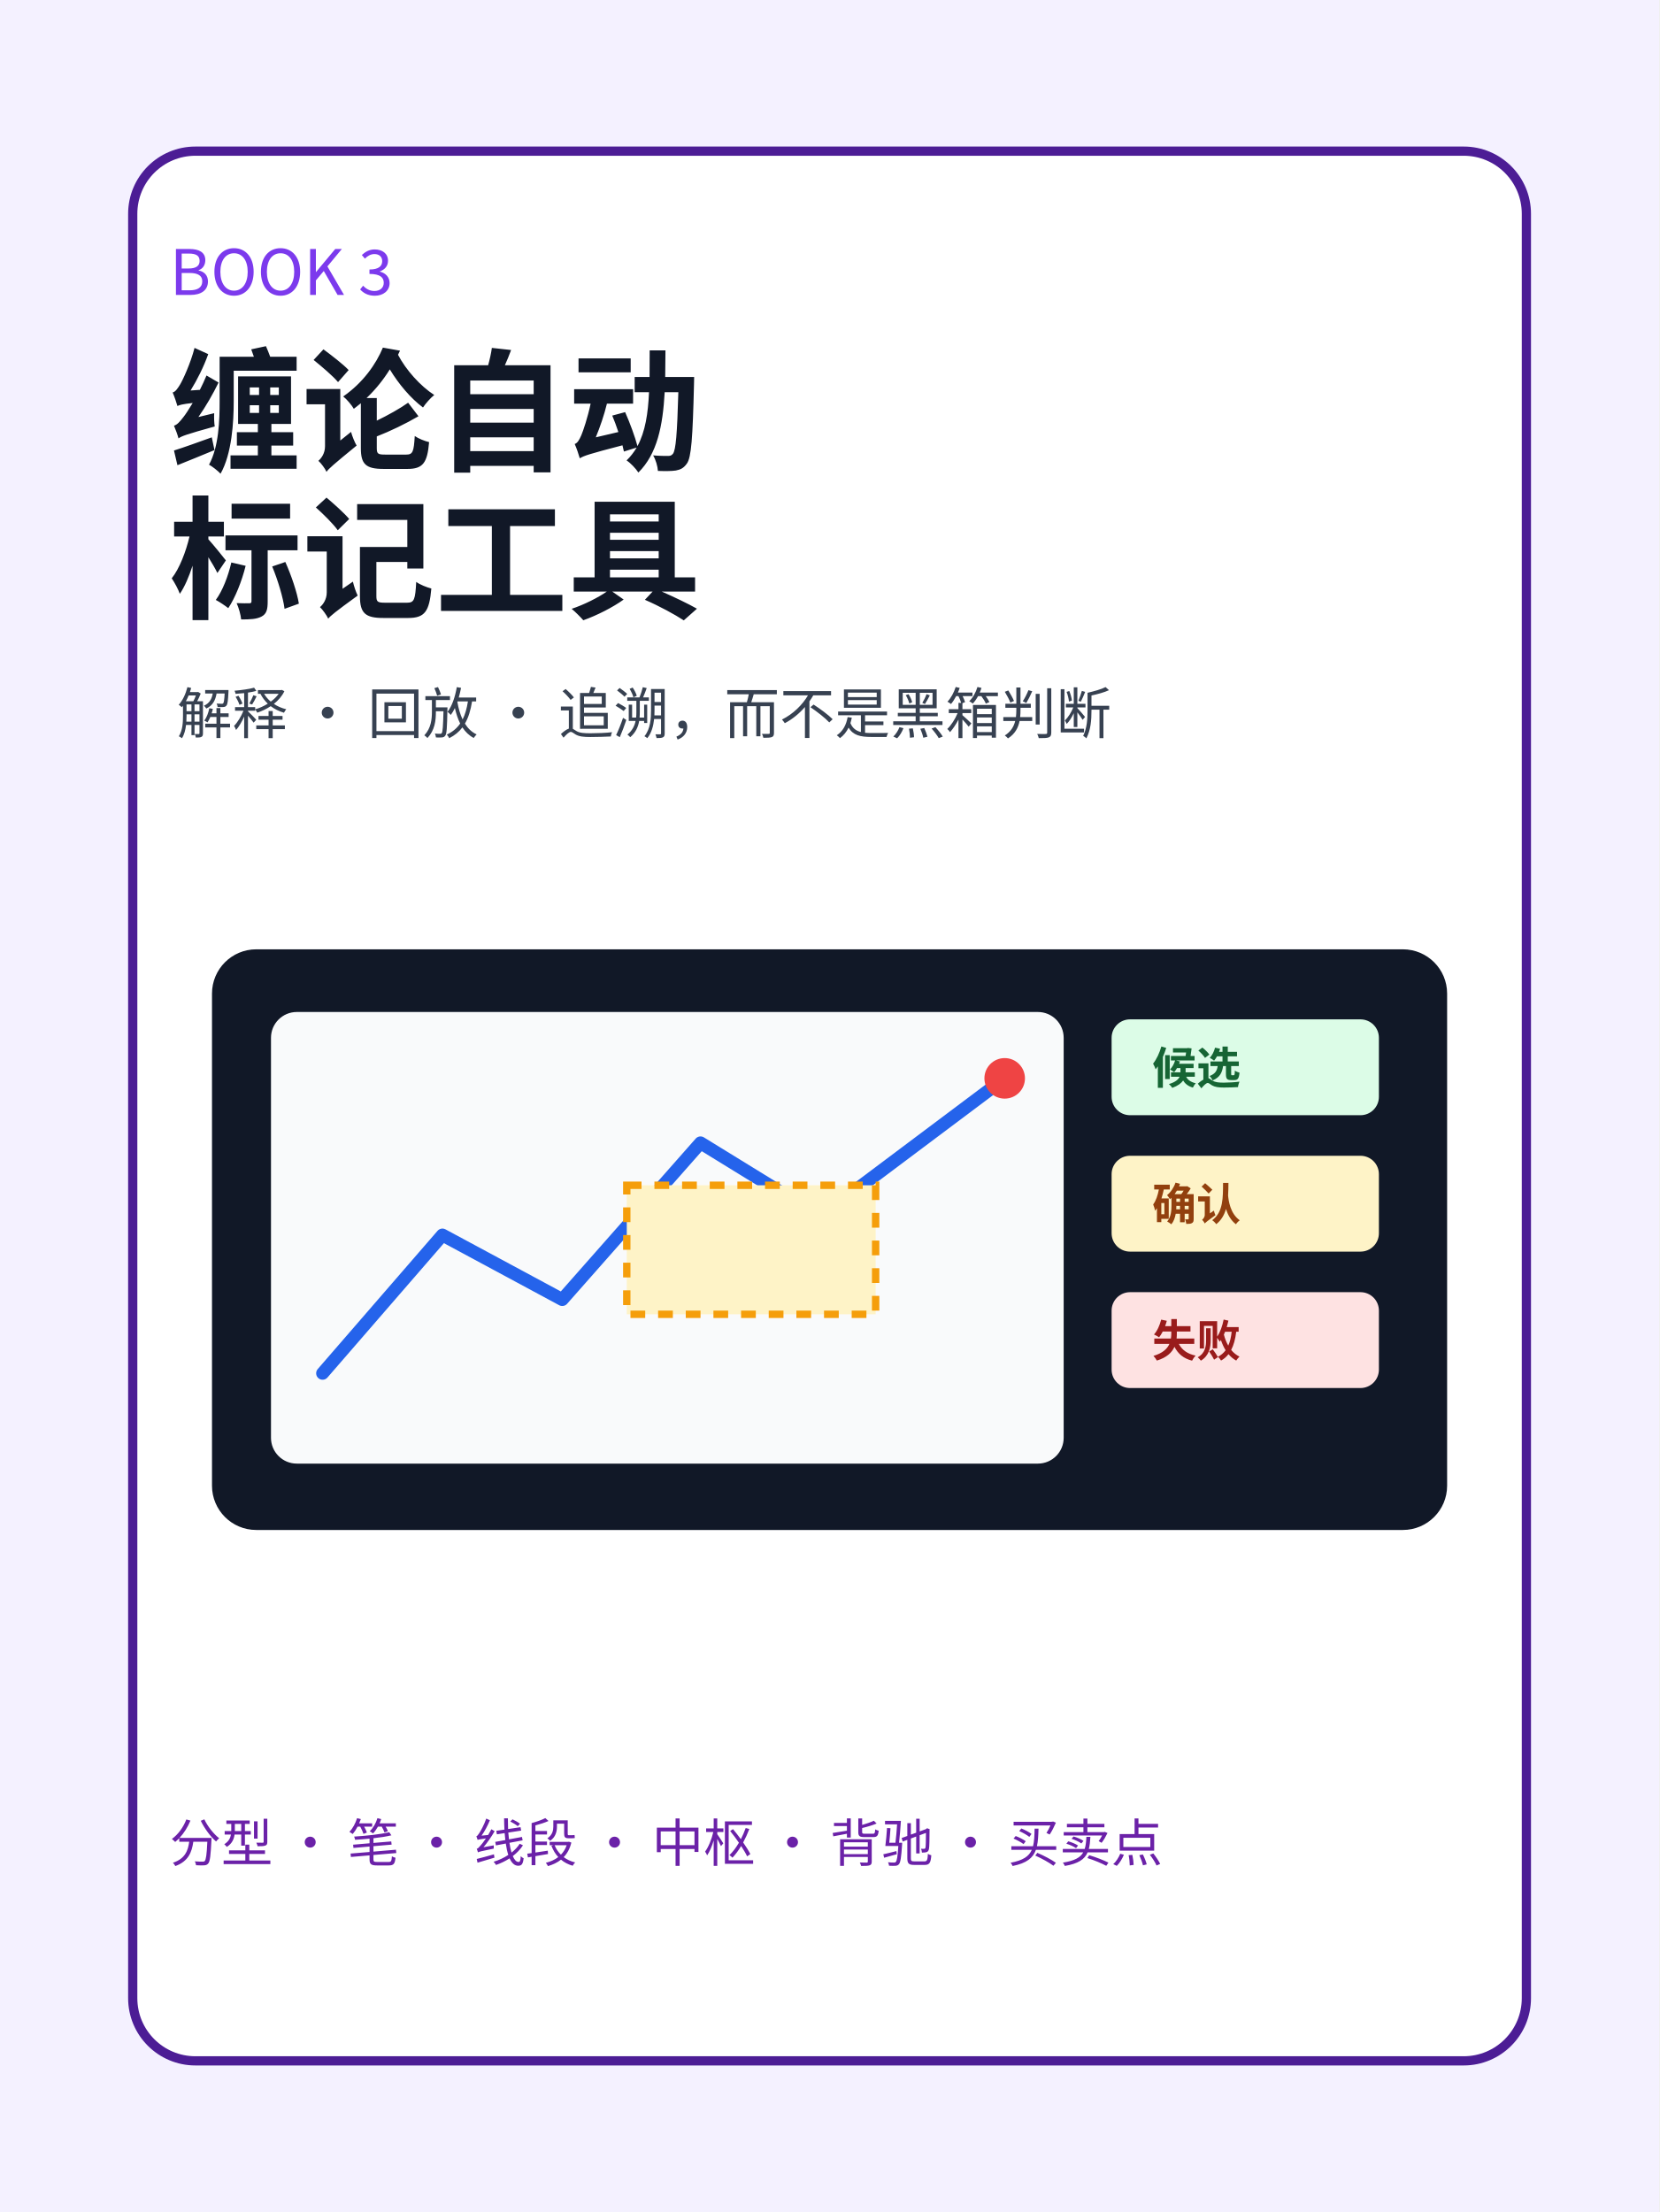
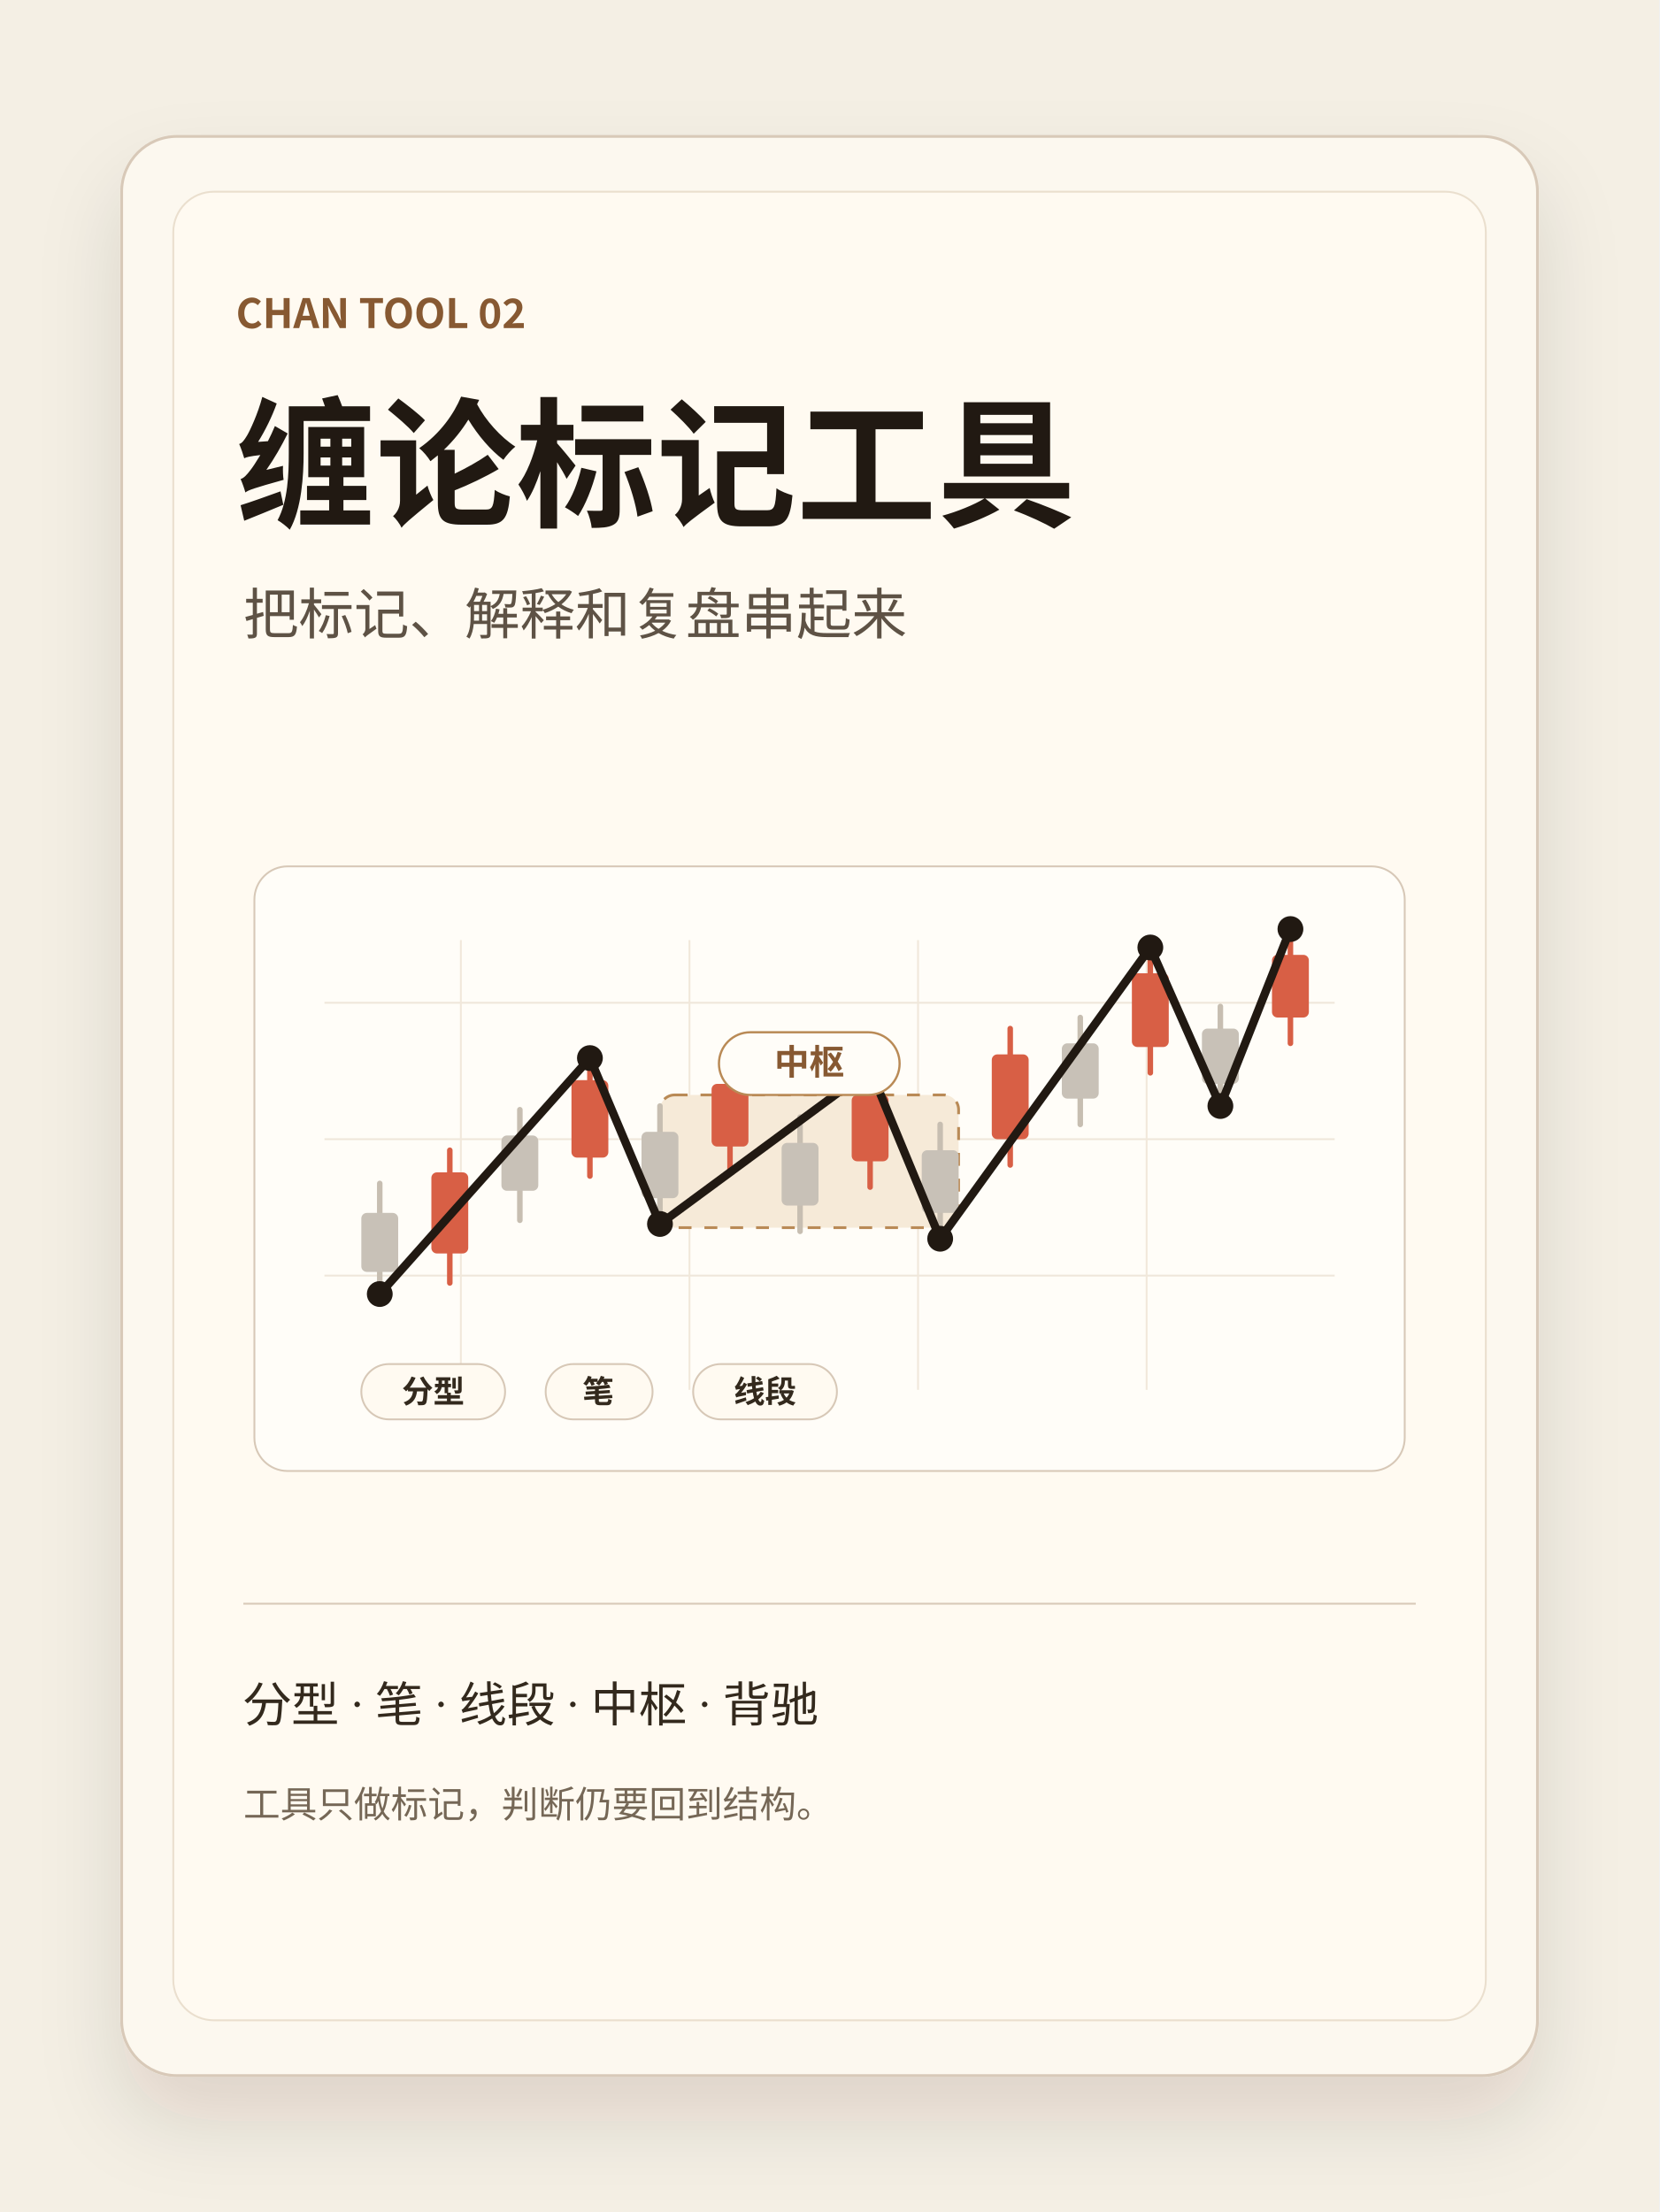
- <svg xmlns="http://www.w3.org/2000/svg" width="900" height="1200" viewBox="0 0 900 1200">
-   <rect width="900" height="1200" fill="#f4f1ff" />
-   <rect x="72" y="82" width="756" height="1036" rx="34" fill="#ffffff" stroke="#4c1d95" stroke-width="5" />
-   <text x="92" y="160" font-family="PingFang SC, Noto Sans CJK SC, sans-serif" font-size="34" fill="#7c3aed">BOOK 3</text>
-   <text x="92" y="250" font-family="PingFang SC, Noto Sans CJK SC, sans-serif" font-size="72" font-weight="800" fill="#111827">缠论自动</text>
-   <text x="92" y="330" font-family="PingFang SC, Noto Sans CJK SC, sans-serif" font-size="72" font-weight="800" fill="#111827">标记工具</text>
-   <text x="96" y="398" font-family="PingFang SC, Noto Sans CJK SC, sans-serif" font-size="30" fill="#374151">解释 · 回放 · 追溯，而不是黑箱判断</text>
-   <g transform="translate(115 515)">
-     <rect x="0" y="0" width="670" height="315" rx="24" fill="#111827" />
-     <rect x="32" y="34" width="430" height="245" rx="14" fill="#f9fafb" />
-     <polyline points="60,230 125,155 190,190 265,105 330,145 430,70" fill="none" stroke="#2563eb" stroke-width="7" stroke-linecap="round" stroke-linejoin="round" />
-     <rect x="225" y="128" width="135" height="70" fill="#fef3c7" stroke="#f59e0b" stroke-width="4" stroke-dasharray="8 7" />
-     <circle cx="430" cy="70" r="11" fill="#ef4444" />
-     <rect x="488" y="38" width="145" height="52" rx="10" fill="#dcfce7" />
-     <text x="510" y="73" font-family="PingFang SC, Noto Sans CJK SC, sans-serif" font-size="24" font-weight="700" fill="#166534">候选</text>
-     <rect x="488" y="112" width="145" height="52" rx="10" fill="#fef3c7" />
-     <text x="510" y="147" font-family="PingFang SC, Noto Sans CJK SC, sans-serif" font-size="24" font-weight="700" fill="#92400e">确认</text>
-     <rect x="488" y="186" width="145" height="52" rx="10" fill="#fee2e2" />
-     <text x="510" y="221" font-family="PingFang SC, Noto Sans CJK SC, sans-serif" font-size="24" font-weight="700" fill="#991b1b">失败</text>
+ <svg xmlns="http://www.w3.org/2000/svg" width="900" height="1200" viewBox="0 0 900 1200" role="img" aria-labelledby="title desc">
+   <defs>
+     <style>
+       .serif { font-family: "Iowan Old Style", "Palatino Linotype", "Noto Serif SC", "Source Han Serif SC", serif; }
+       .sans { font-family: "PingFang SC", "Noto Sans CJK SC", "Microsoft YaHei", sans-serif; }
+     </style>
+     <filter id="paperShadow" x="-20%" y="-20%" width="140%" height="140%">
+       <feDropShadow dx="0" dy="24" stdDeviation="22" flood-color="#35291b" flood-opacity="0.12" />
+     </filter>
+   </defs>
+   <rect width="900" height="1200" fill="#f4efe4" />
+   <rect x="66" y="74" width="768" height="1052" rx="30" fill="#fcf8ef" stroke="#d8c9b8" stroke-width="1.5" filter="url(#paperShadow)" />
+   <rect x="94" y="104" width="712" height="992" rx="22" fill="#fffaf1" stroke="#eadfce" stroke-width="1" />
+   <text x="128" y="178" class="sans" font-size="22" font-weight="700" fill="#875932">CHAN TOOL 02</text>
+   <text x="128" y="280" class="serif" font-size="76" font-weight="700" fill="#211912">缠论标记工具</text>
+   <text x="132" y="344" class="serif" font-size="30" fill="#5e5245">把标记、解释和复盘串起来</text>
+   <g transform="translate(138 470)">
+     <rect x="0" y="0" width="624" height="328" rx="18" fill="#fffdf8" stroke="#d7c8b7" stroke-width="1" />
+     <line x1="38" y1="74" x2="586" y2="74" stroke="#efe7da" stroke-width="1" />
+     <line x1="38" y1="148" x2="586" y2="148" stroke="#efe7da" stroke-width="1" />
+     <line x1="38" y1="222" x2="586" y2="222" stroke="#efe7da" stroke-width="1" />
+     <line x1="112" y1="40" x2="112" y2="284" stroke="#f1e8db" stroke-width="1" />
+     <line x1="236" y1="40" x2="236" y2="284" stroke="#f1e8db" stroke-width="1" />
+     <line x1="360" y1="40" x2="360" y2="284" stroke="#f1e8db" stroke-width="1" />
+     <line x1="484" y1="40" x2="484" y2="284" stroke="#f1e8db" stroke-width="1" />
+     <rect x="220" y="124" width="162" height="72" rx="8" fill="#f6ead8" stroke="#b98a56" stroke-width="1.5" stroke-dasharray="7 7" />
+     <g stroke-linecap="round">
+       <line x1="68" y1="232" x2="68" y2="172" stroke="#c7beb1" stroke-width="3" />
+       <rect x="58" y="188" width="20" height="32" rx="3" fill="#c8c1b7" />
+       <line x1="106" y1="226" x2="106" y2="154" stroke="#d85f45" stroke-width="3" />
+       <rect x="96" y="166" width="20" height="44" rx="3" fill="#d85f45" />
+       <line x1="144" y1="192" x2="144" y2="132" stroke="#c7beb1" stroke-width="3" />
+       <rect x="134" y="146" width="20" height="30" rx="3" fill="#c8c1b7" />
+       <line x1="182" y1="168" x2="182" y2="104" stroke="#d85f45" stroke-width="3" />
+       <rect x="172" y="116" width="20" height="42" rx="3" fill="#d85f45" />
+       <line x1="220" y1="194" x2="220" y2="130" stroke="#c7beb1" stroke-width="3" />
+       <rect x="210" y="144" width="20" height="36" rx="3" fill="#c8c1b7" />
+       <line x1="258" y1="166" x2="258" y2="104" stroke="#d85f45" stroke-width="3" />
+       <rect x="248" y="118" width="20" height="34" rx="3" fill="#d85f45" />
+       <line x1="296" y1="198" x2="296" y2="136" stroke="#c7beb1" stroke-width="3" />
+       <rect x="286" y="150" width="20" height="34" rx="3" fill="#c8c1b7" />
+       <line x1="334" y1="174" x2="334" y2="110" stroke="#d85f45" stroke-width="3" />
+       <rect x="324" y="124" width="20" height="36" rx="3" fill="#d85f45" />
+       <line x1="372" y1="202" x2="372" y2="140" stroke="#c7beb1" stroke-width="3" />
+       <rect x="362" y="154" width="20" height="34" rx="3" fill="#c8c1b7" />
+       <line x1="410" y1="162" x2="410" y2="88" stroke="#d85f45" stroke-width="3" />
+       <rect x="400" y="102" width="20" height="46" rx="3" fill="#d85f45" />
+       <line x1="448" y1="140" x2="448" y2="82" stroke="#c7beb1" stroke-width="3" />
+       <rect x="438" y="96" width="20" height="30" rx="3" fill="#c8c1b7" />
+       <line x1="486" y1="112" x2="486" y2="44" stroke="#d85f45" stroke-width="3" />
+       <rect x="476" y="58" width="20" height="40" rx="3" fill="#d85f45" />
+       <line x1="524" y1="130" x2="524" y2="76" stroke="#c7beb1" stroke-width="3" />
+       <rect x="514" y="88" width="20" height="30" rx="3" fill="#c8c1b7" />
+       <line x1="562" y1="96" x2="562" y2="34" stroke="#d85f45" stroke-width="3" />
+       <rect x="552" y="48" width="20" height="34" rx="3" fill="#d85f45" />
+     </g>
+     <polyline points="68,232 182,104 220,194 334,110 372,202 486,44 524,130 562,34" fill="none" stroke="#211912" stroke-width="4.5" stroke-linecap="round" stroke-linejoin="round" />
+     <g fill="#211912">
+       <circle cx="68" cy="232" r="7" />
+       <circle cx="182" cy="104" r="7" />
+       <circle cx="220" cy="194" r="7" />
+       <circle cx="334" cy="110" r="7" />
+       <circle cx="372" cy="202" r="7" />
+       <circle cx="486" cy="44" r="7" />
+       <circle cx="524" cy="130" r="7" />
+       <circle cx="562" cy="34" r="7" />
+     </g>
+     <g class="sans" font-size="19" font-weight="700">
+       <rect x="252" y="90" width="98" height="34" rx="17" fill="#fffdf8" stroke="#b98a56" stroke-width="1.2" />
+       <text x="282" y="113" fill="#875932">中枢</text>
+     </g>
+     <g class="sans" font-size="17" font-weight="700" fill="#33291d">
+       <rect x="58" y="270" width="78" height="30" rx="15" fill="#fffaf1" stroke="#d7c8b7" />
+       <text x="80" y="291">分型</text>
+       <rect x="158" y="270" width="58" height="30" rx="15" fill="#fffaf1" stroke="#d7c8b7" />
+       <text x="178" y="291">笔</text>
+       <rect x="238" y="270" width="78" height="30" rx="15" fill="#fffaf1" stroke="#d7c8b7" />
+       <text x="260" y="291">线段</text>
+     </g>
  </g>
-   <text x="92" y="1010" font-family="PingFang SC, Noto Sans CJK SC, sans-serif" font-size="28" fill="#6b21a8">分型 · 笔 · 线段 · 中枢 · 背驰 · 买卖点</text>
+   <g transform="translate(132 870)">
+     <line x1="0" y1="0" x2="636" y2="0" stroke="#d8c9b8" stroke-width="1" />
+     <text x="0" y="64" class="serif" font-size="26" fill="#33291d">分型 · 笔 · 线段 · 中枢 · 背驰</text>
+     <text x="0" y="116" class="sans" font-size="20" fill="#756756">工具只做标记，判断仍要回到结构。</text>
+   </g>
</svg>
